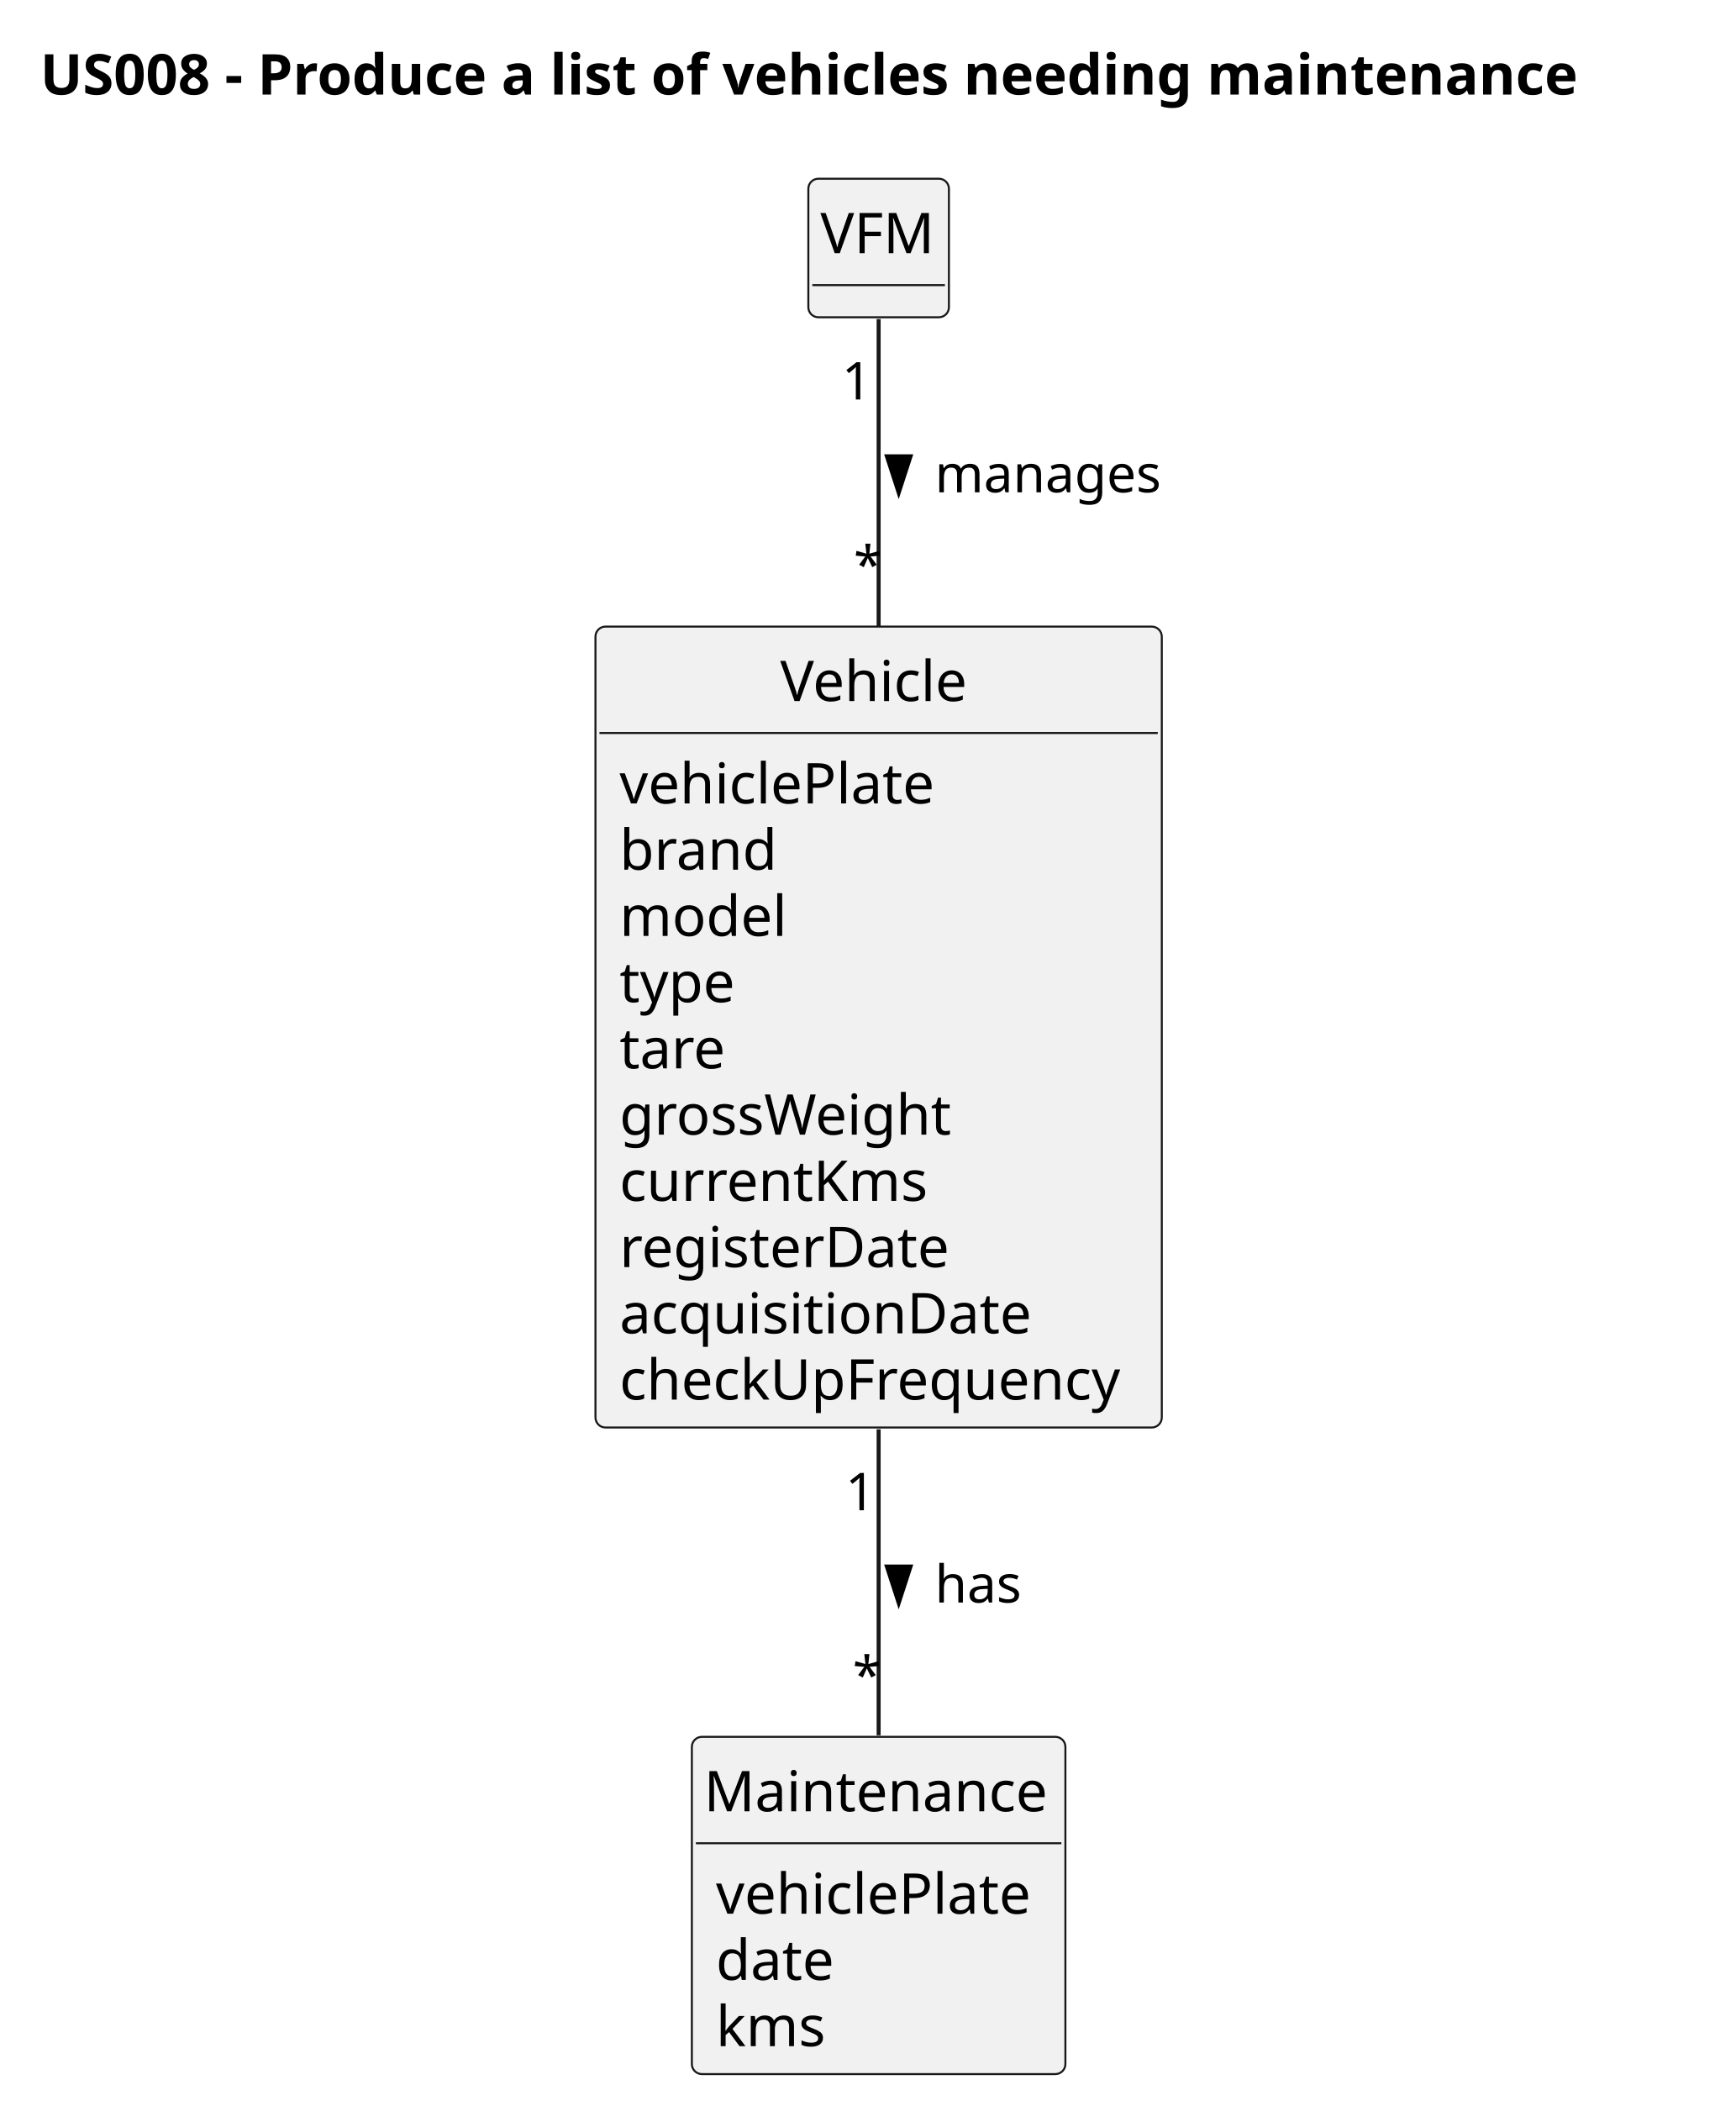
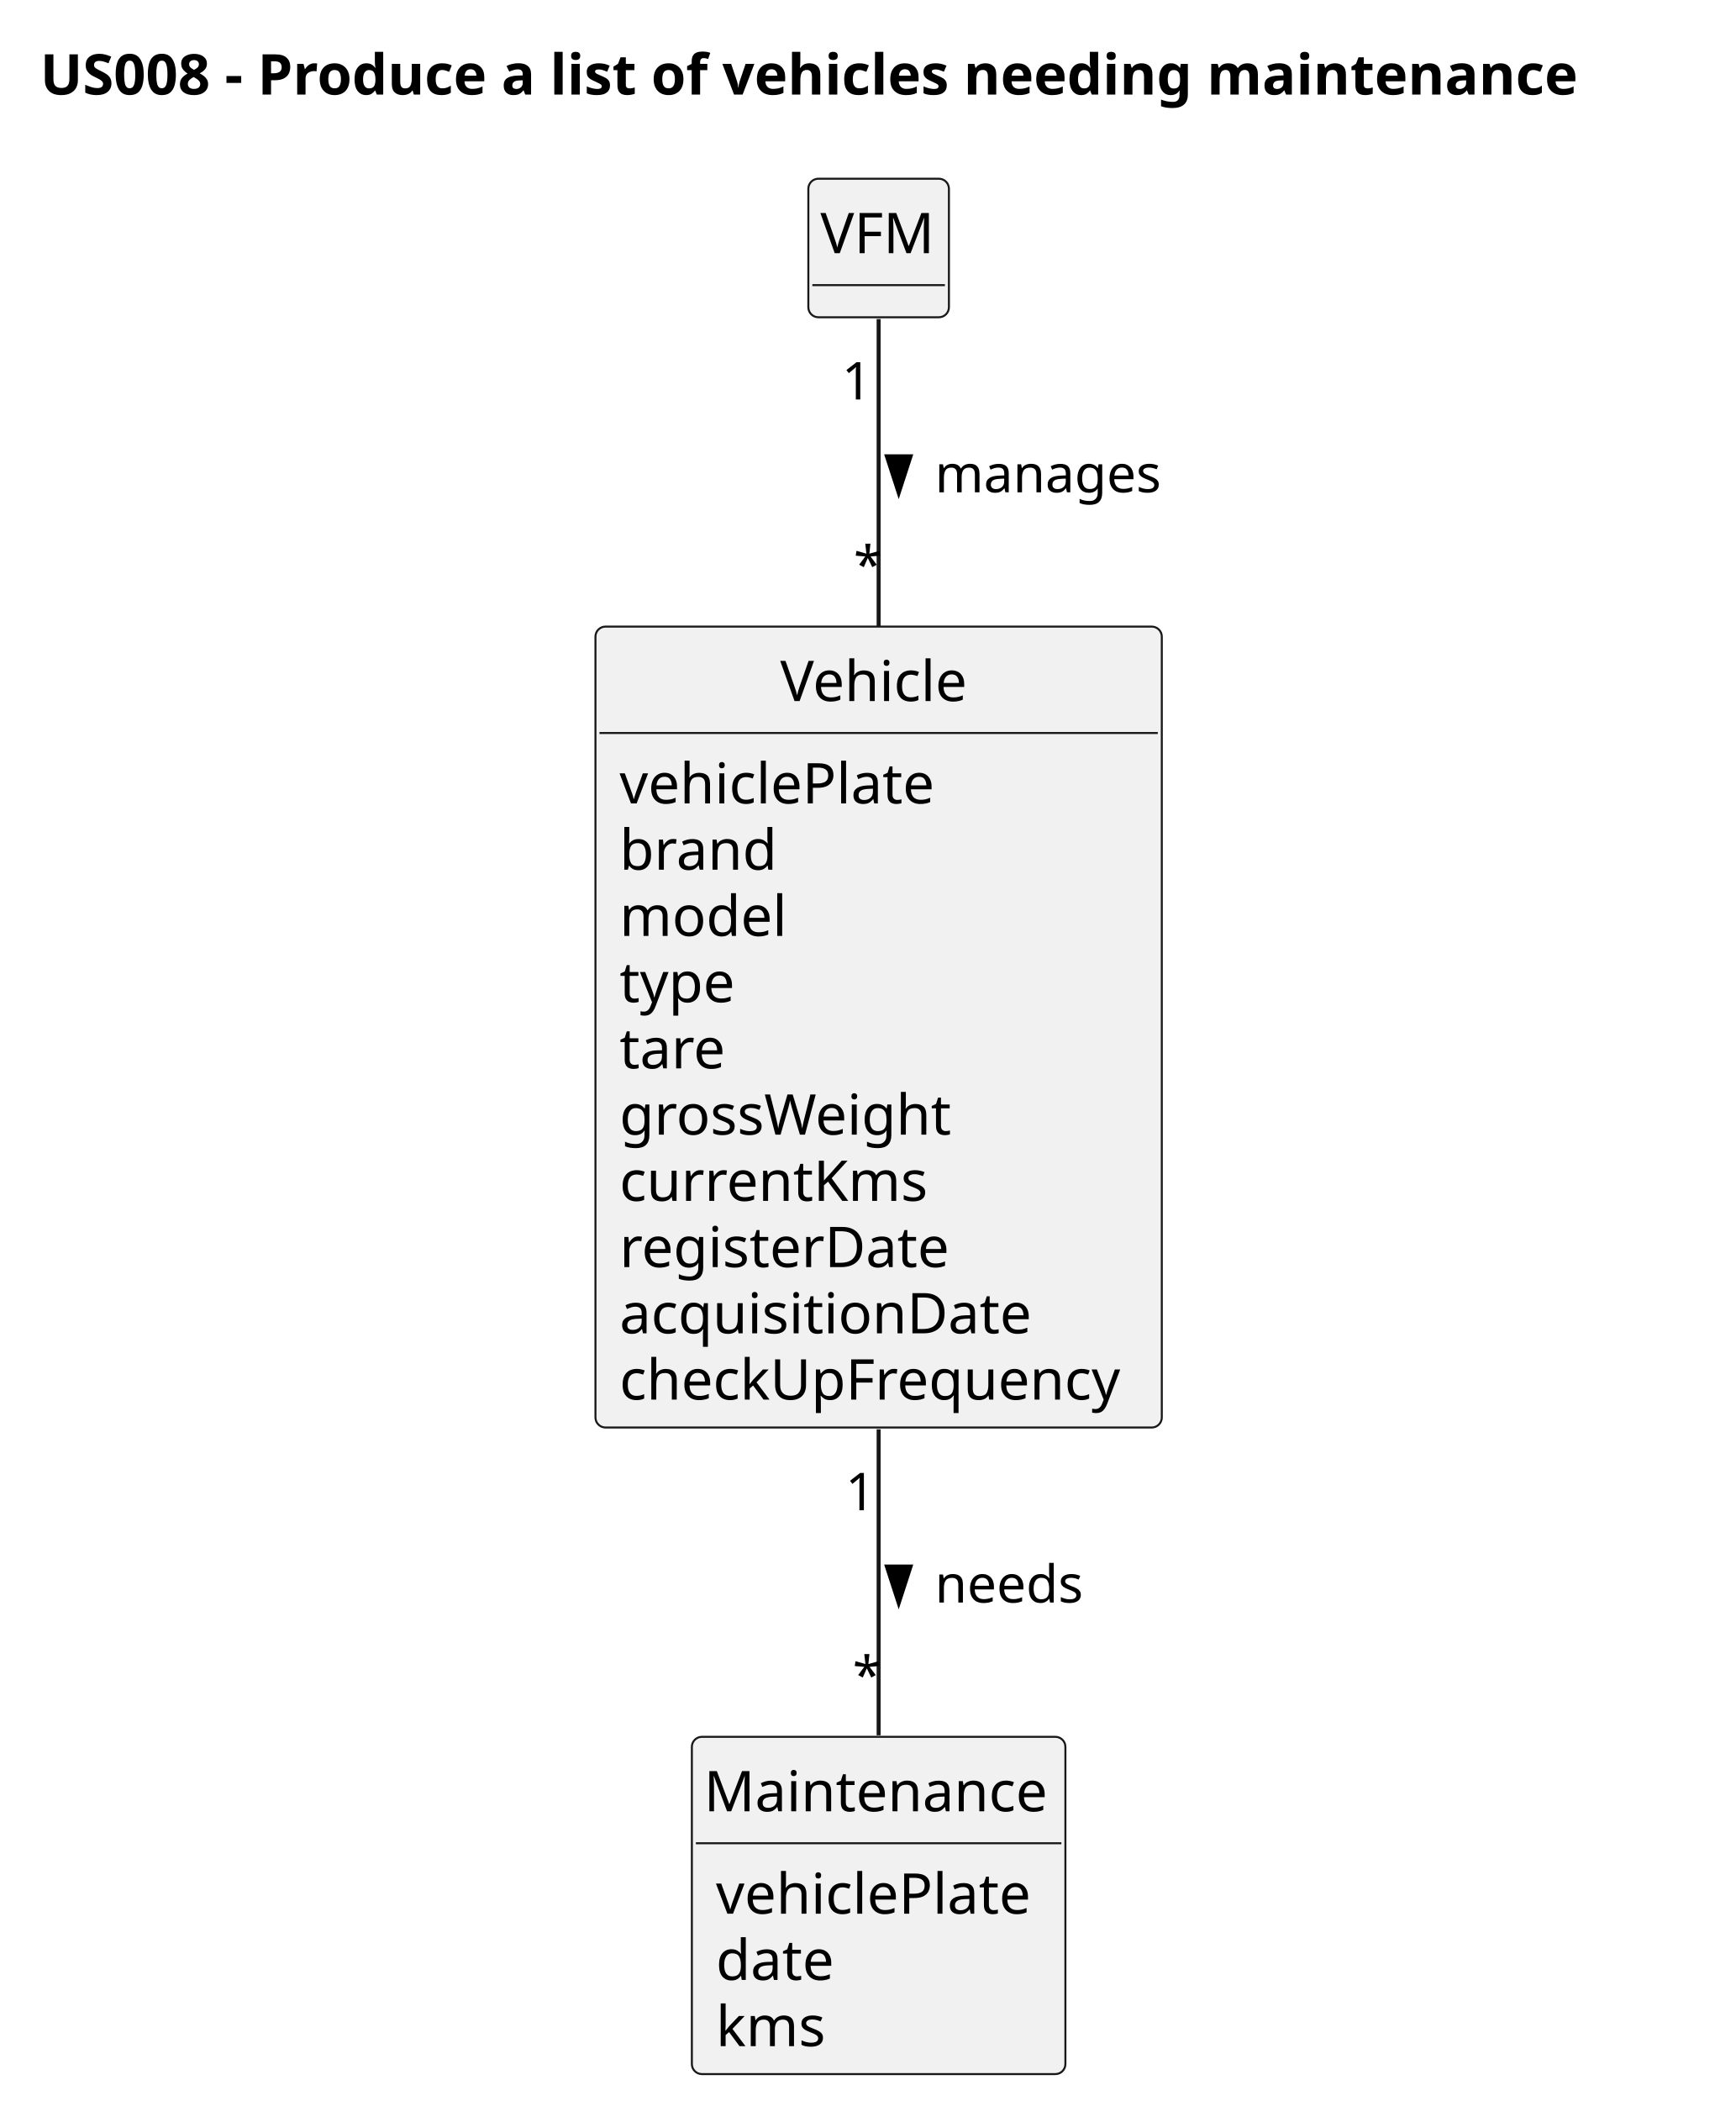
<svg xmlns="http://www.w3.org/2000/svg" contentStyleType="text/css" height="523px" preserveAspectRatio="none" style="width:432px;height:523px;background:#FFFFFF;" version="1.1" viewBox="0 0 432 523" width="432px" zoomAndPan="magnify">
  <defs />
  <g>
    <text fill="#000000" font-family="sans-serif" font-size="14" font-weight="bold" lengthAdjust="spacing" textLength="404" x="10" y="23.535">US008 - Produce a list of vehicles needing maintenance</text>
    <g id="elem_Vehicle">
      <rect codeLine="14" fill="#F1F1F1" height="199.371" id="Vehicle" rx="2.5" ry="2.5" style="stroke:#181818;stroke-width:0.5;" width="141" x="148.25" y="155.978" />
      <text fill="#000000" font-family="sans-serif" font-size="14" lengthAdjust="spacing" textLength="49" x="194.25" y="174.513">Vehicle</text>
      <line style="stroke:#181818;stroke-width:0.5;" x1="149.25" x2="288.25" y1="182.467" y2="182.467" />
      <text fill="#000000" font-family="sans-serif" font-size="14" lengthAdjust="spacing" textLength="80" x="154.25" y="200.002">vehiclePlate</text>
      <text fill="#000000" font-family="sans-serif" font-size="14" lengthAdjust="spacing" textLength="41" x="154.25" y="216.49">brand</text>
      <text fill="#000000" font-family="sans-serif" font-size="14" lengthAdjust="spacing" textLength="43" x="154.25" y="232.978">model</text>
      <text fill="#000000" font-family="sans-serif" font-size="14" lengthAdjust="spacing" textLength="29" x="154.25" y="249.467">type</text>
      <text fill="#000000" font-family="sans-serif" font-size="14" lengthAdjust="spacing" textLength="27" x="154.25" y="265.955">tare</text>
      <text fill="#000000" font-family="sans-serif" font-size="14" lengthAdjust="spacing" textLength="85" x="154.25" y="282.443">grossWeight</text>
      <text fill="#000000" font-family="sans-serif" font-size="14" lengthAdjust="spacing" textLength="79" x="154.25" y="298.931">currentKms</text>
      <text fill="#000000" font-family="sans-serif" font-size="14" lengthAdjust="spacing" textLength="84" x="154.25" y="315.42">registerDate</text>
      <text fill="#000000" font-family="sans-serif" font-size="14" lengthAdjust="spacing" textLength="106" x="154.25" y="331.908">acquisitionDate</text>
      <text fill="#000000" font-family="sans-serif" font-size="14" lengthAdjust="spacing" textLength="129" x="154.25" y="348.396">checkUpFrequency</text>
    </g>
    <g id="elem_VFM">
      <rect codeLine="27" fill="#F1F1F1" height="34.488" id="VFM" rx="2.5" ry="2.5" style="stroke:#181818;stroke-width:0.5;" width="35" x="201.25" y="44.488" />
      <text fill="#000000" font-family="sans-serif" font-size="14" lengthAdjust="spacing" textLength="29" x="204.25" y="63.023">VFM</text>
      <line style="stroke:#181818;stroke-width:0.5;" x1="202.25" x2="235.25" y1="70.977" y2="70.977" />
    </g>
    <g id="elem_Maintenance">
      <rect codeLine="30" fill="#F1F1F1" height="83.953" id="Maintenance" rx="2.5" ry="2.5" style="stroke:#181818;stroke-width:0.5;" width="93" x="172.25" y="432.348" />
      <text fill="#000000" font-family="sans-serif" font-size="14" lengthAdjust="spacing" textLength="87" x="175.25" y="450.883">Maintenance</text>
      <line style="stroke:#181818;stroke-width:0.5;" x1="173.25" x2="264.25" y1="458.837" y2="458.837" />
      <text fill="#000000" font-family="sans-serif" font-size="14" lengthAdjust="spacing" textLength="80" x="178.25" y="476.372">vehiclePlate</text>
      <text fill="#000000" font-family="sans-serif" font-size="14" lengthAdjust="spacing" textLength="30" x="178.25" y="492.86">date</text>
      <text fill="#000000" font-family="sans-serif" font-size="14" lengthAdjust="spacing" textLength="28" x="178.25" y="509.348">kms</text>
    </g>
    <g id="link_VFM_Vehicle">
      <path codeLine="36" d="M218.75,79.428 C218.75,97.028 218.75,126.258 218.75,155.848 " fill="none" id="VFM-Vehicle" style="stroke:#181818;stroke-width:1.0;" />
      <polygon fill="#000000" points="223.75,122.634,226.689,113.588,220.811,113.588,223.75,122.634" style="stroke:#000000;stroke-width:1.0;" />
      <text fill="#000000" font-family="sans-serif" font-size="13" lengthAdjust="spacing" textLength="56" x="232.75" y="122.547">manages</text>
      <text fill="#000000" font-family="sans-serif" font-size="13" lengthAdjust="spacing" textLength="8" x="209.575" y="99.444">1</text>
      <text fill="#000000" font-family="sans-serif" font-size="13" lengthAdjust="spacing" textLength="6" x="212.52" y="145.212">*</text>
    </g>
    <g id="link_Vehicle_Maintenance">
      <path codeLine="37" d="M218.75,355.798 C218.75,382.648 218.75,410.258 218.75,431.968 " fill="none" id="Vehicle-Maintenance" style="stroke:#181818;stroke-width:1.0;" />
      <polygon fill="#000000" points="223.75,399.004,226.689,389.959,220.811,389.959,223.75,399.004" style="stroke:#000000;stroke-width:1.0;" />
-       <text fill="#000000" font-family="sans-serif" font-size="13" lengthAdjust="spacing" textLength="22" x="232.75" y="398.917">has</text>
+       <text fill="#000000" font-family="sans-serif" font-size="13" lengthAdjust="spacing" textLength="37" x="232.75" y="398.917">needs</text>
      <text fill="#000000" font-family="sans-serif" font-size="13" lengthAdjust="spacing" textLength="8" x="210.469" y="375.946">1</text>
      <text fill="#000000" font-family="sans-serif" font-size="13" lengthAdjust="spacing" textLength="6" x="212.272" y="421.615">*</text>
    </g>
  </g>
</svg>
